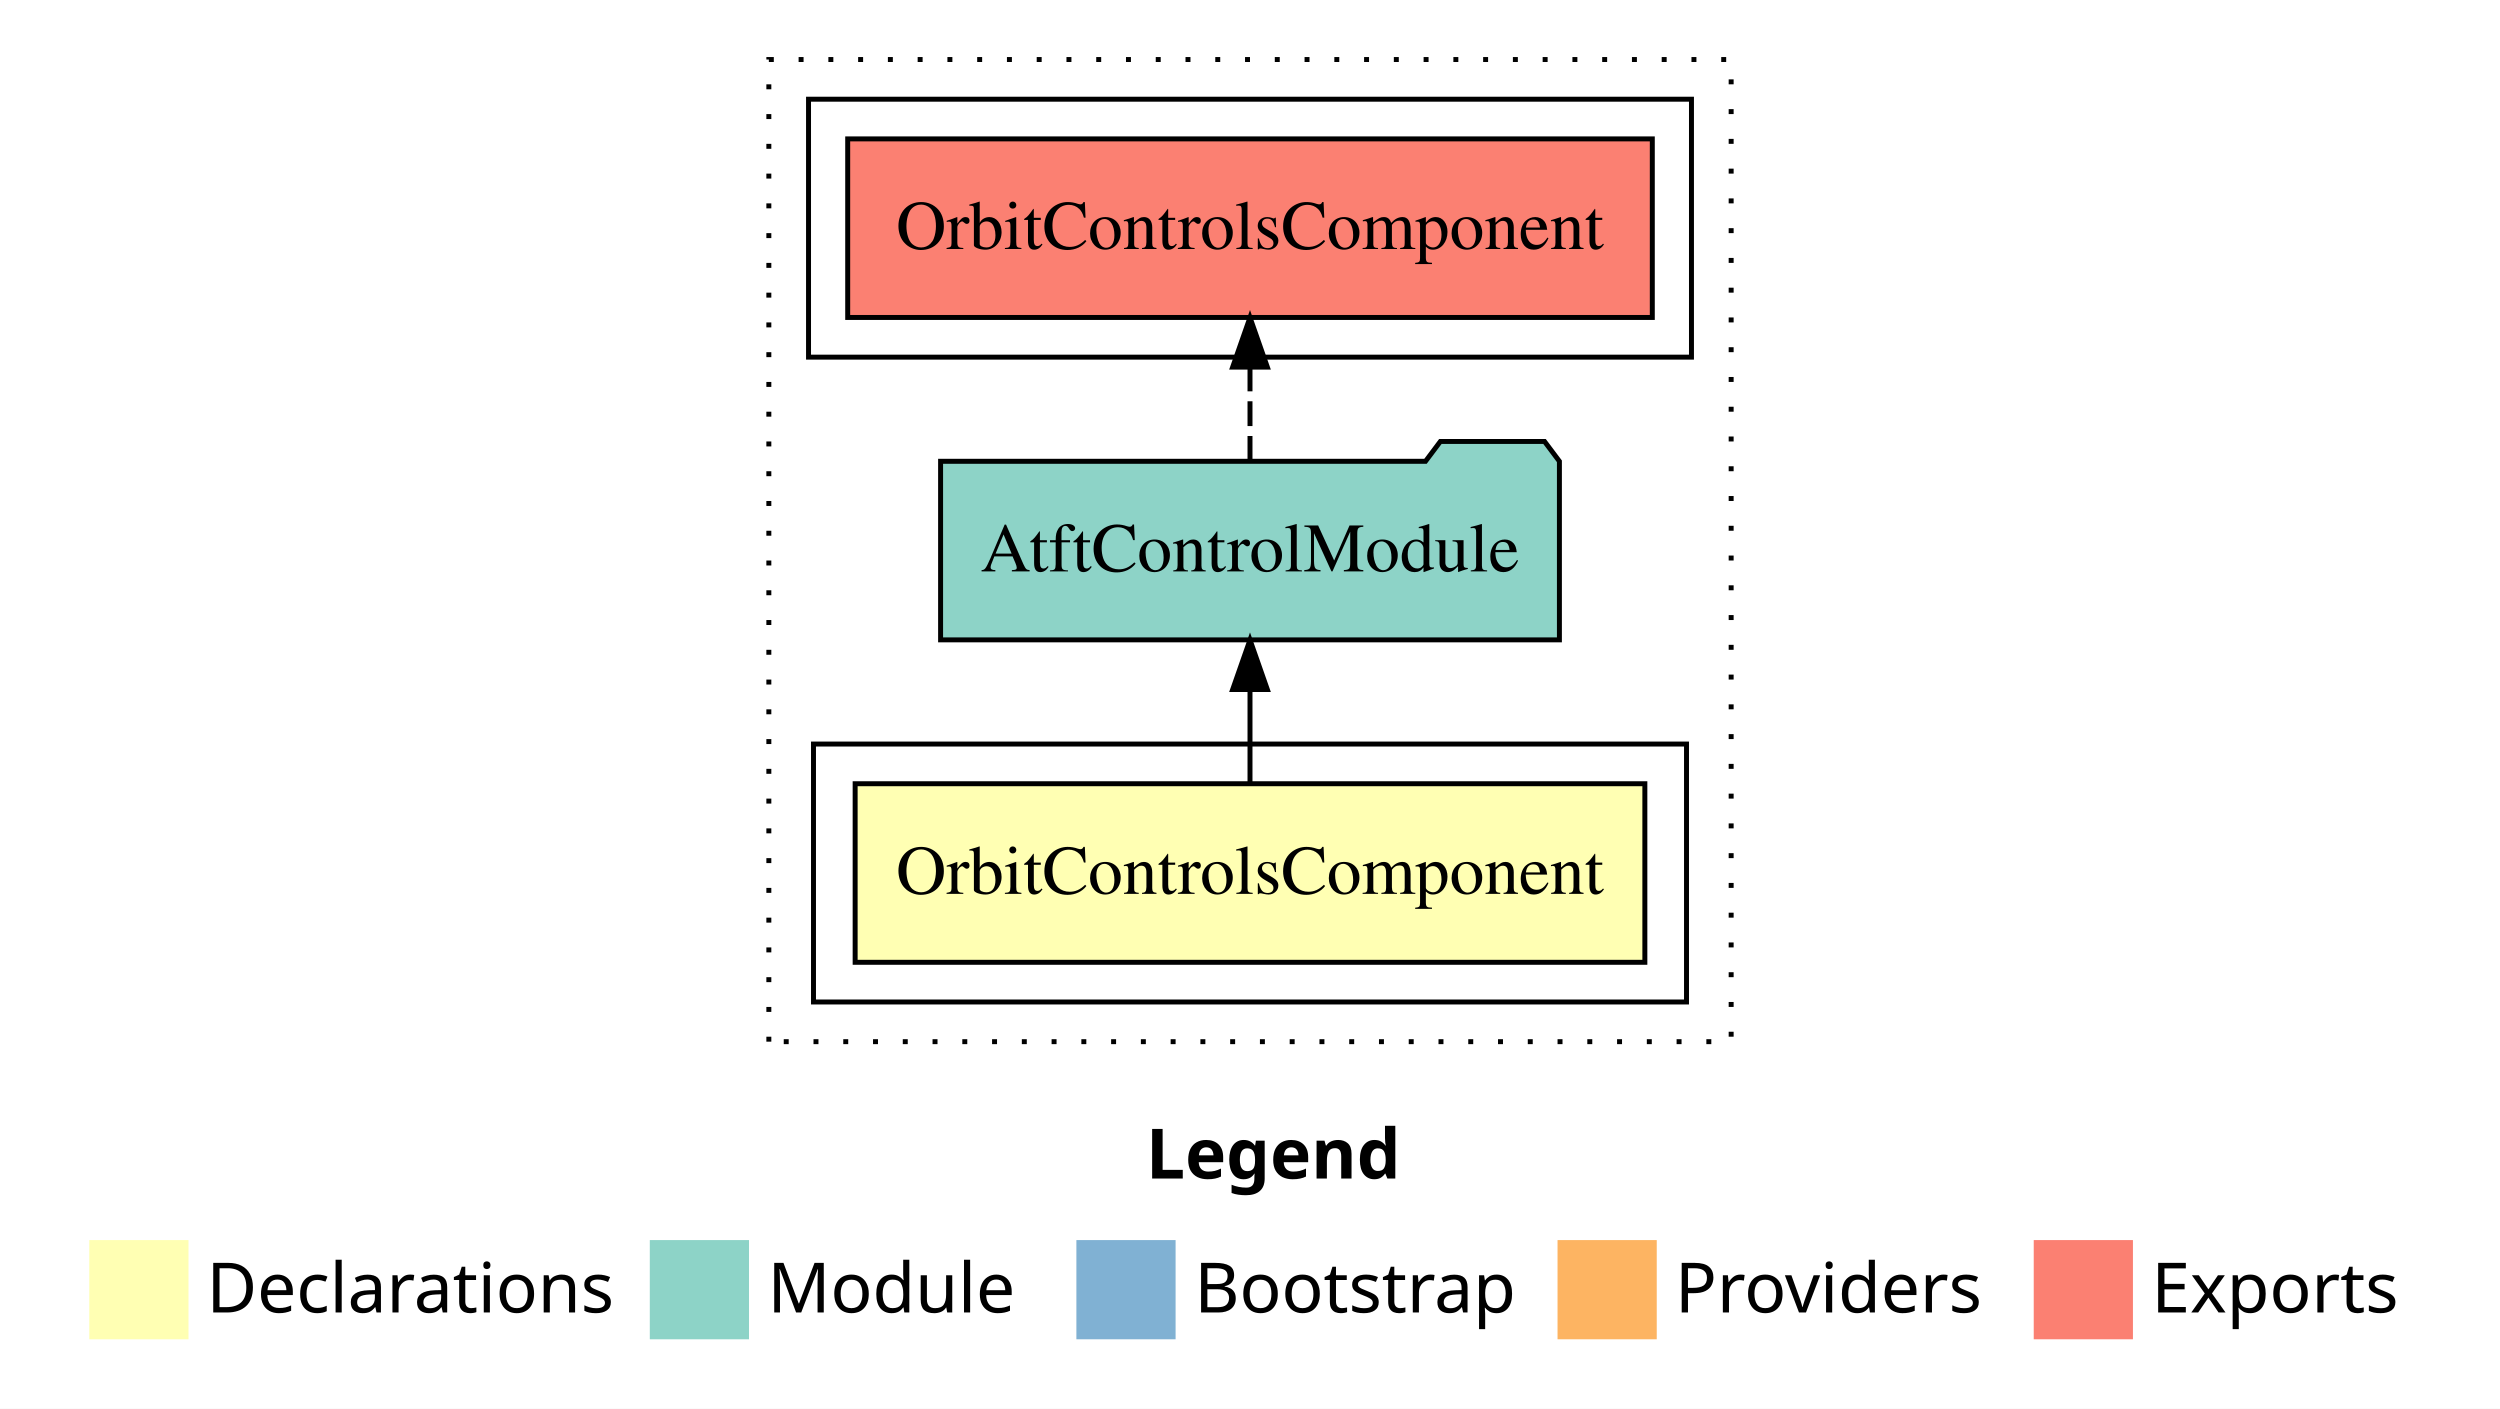
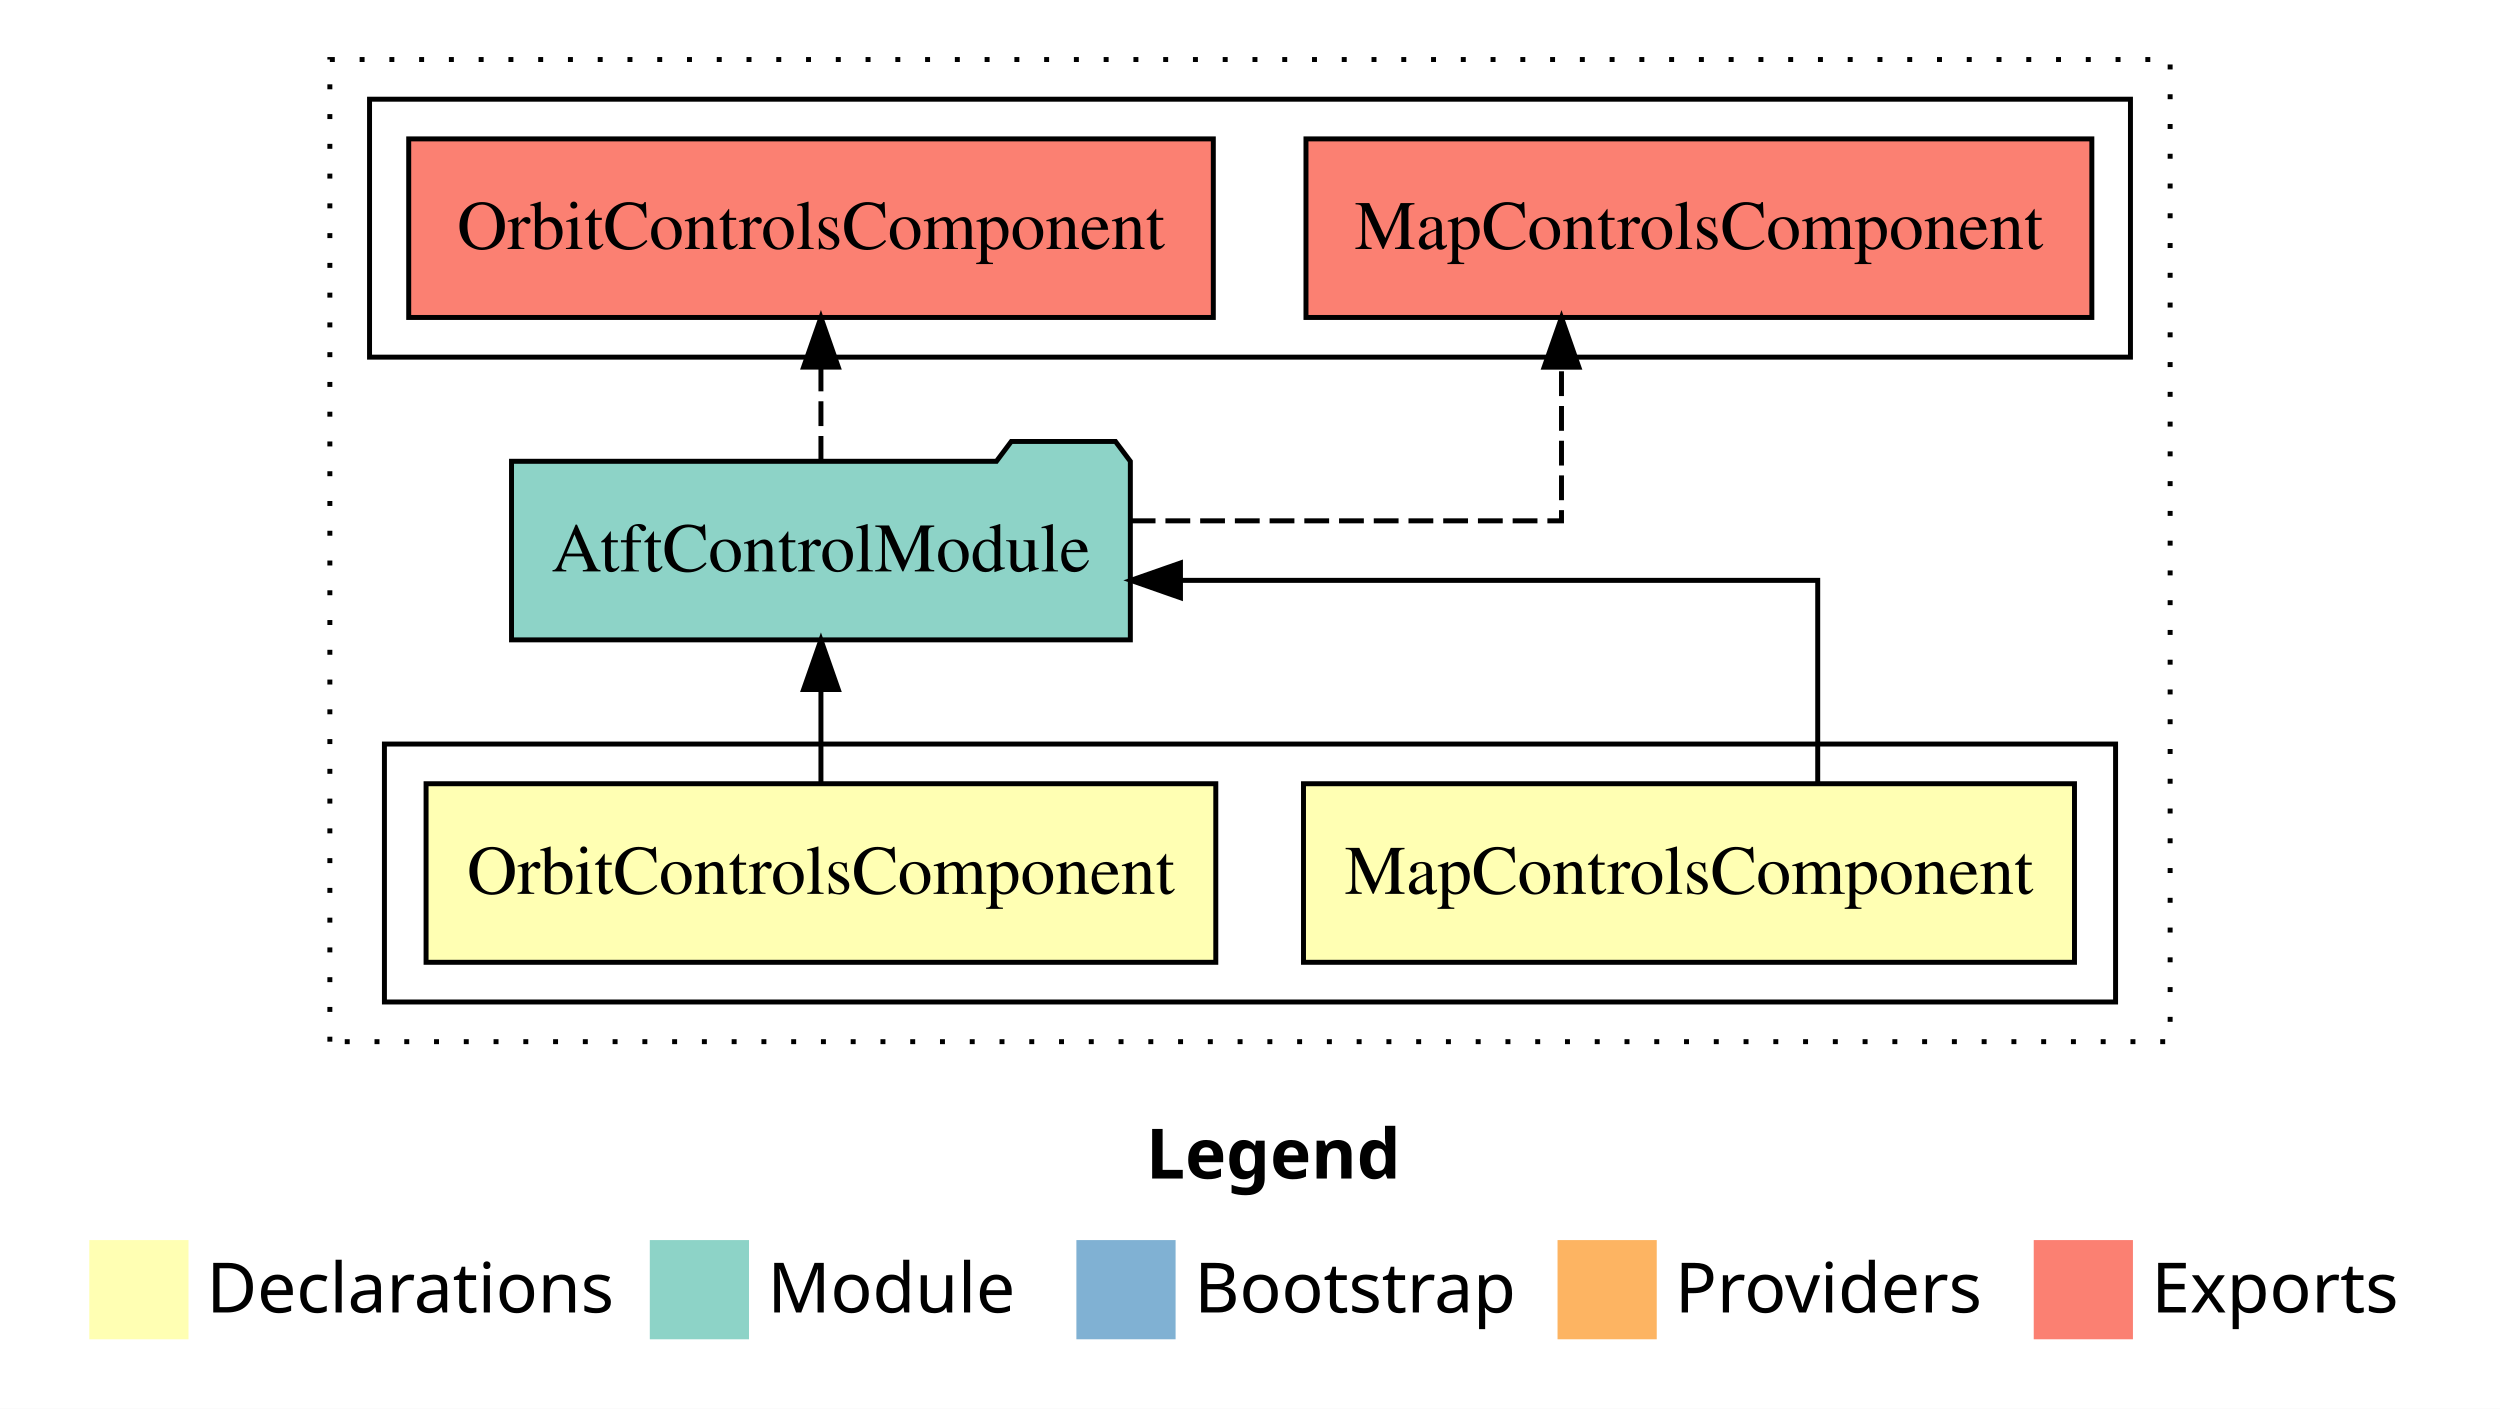
<svg xmlns="http://www.w3.org/2000/svg" width="504pt" height="284pt" viewBox="0.00 0.00 504.00 284.00">
  <g id="graph0" class="graph" transform="scale(1 1) rotate(0) translate(4 280)">
    <polygon fill="#ffffff" stroke="transparent" points="-4,4 -4,-280 500,-280 500,4 -4,4" />
    <text text-anchor="start" x="227.009" y="-42.4" font-family="sans-serif" font-weight="bold" font-size="14.00" fill="#000000">Legend</text>
    <polygon fill="#ffffb3" stroke="transparent" points="14,-10 14,-30 34,-30 34,-10 14,-10" />
    <text text-anchor="start" x="37.629" y="-15.4" font-family="sans-serif" font-size="14.00" fill="#000000">  Declarations</text>
    <polygon fill="#8dd3c7" stroke="transparent" points="127,-10 127,-30 147,-30 147,-10 127,-10" />
    <text text-anchor="start" x="150.725" y="-15.4" font-family="sans-serif" font-size="14.00" fill="#000000">  Module</text>
    <polygon fill="#80b1d3" stroke="transparent" points="213,-10 213,-30 233,-30 233,-10 213,-10" />
    <text text-anchor="start" x="236.781" y="-15.4" font-family="sans-serif" font-size="14.00" fill="#000000">  Bootstrap</text>
    <polygon fill="#fdb462" stroke="transparent" points="310,-10 310,-30 330,-30 330,-10 310,-10" />
    <text text-anchor="start" x="333.673" y="-15.4" font-family="sans-serif" font-size="14.00" fill="#000000">  Providers</text>
    <polygon fill="#fb8072" stroke="transparent" points="406,-10 406,-30 426,-30 426,-10 406,-10" />
    <text text-anchor="start" x="429.726" y="-15.4" font-family="sans-serif" font-size="14.00" fill="#000000">  Exports</text>
    <g id="clust1" class="cluster">
-       <polygon fill="none" stroke="#000000" stroke-dasharray="1,5" points="151,-70 151,-268 345,-268 345,-70 151,-70" />
+       <polygon fill="none" stroke="#000000" stroke-dasharray="1,5" points="62.5,-70 62.5,-268 433.5,-268 433.5,-70 62.5,-70" />
    </g>
    <g id="clust2" class="cluster">
-       <polygon fill="none" stroke="#000000" points="160,-78 160,-130 336,-130 336,-78 160,-78" />
+       <polygon fill="none" stroke="#000000" points="73.5,-78 73.5,-130 422.5,-130 422.5,-78 73.5,-78" />
    </g>
-     <g id="clust5" class="cluster">
-       <polygon fill="none" stroke="#000000" points="159,-208 159,-260 337,-260 337,-208 159,-208" />
+     <g id="clust6" class="cluster">
+       <polygon fill="none" stroke="#000000" points="70.5,-208 70.5,-260 425.5,-260 425.5,-208 70.5,-208" />
    </g>
    <g id="node1" class="node">
-       <polygon fill="#ffffb3" stroke="#000000" points="327.604,-122 168.396,-122 168.396,-86 327.604,-86 327.604,-122" />
-       <text text-anchor="middle" x="248" y="-99.8" font-family="Times,serif" font-size="14.00" fill="#000000">OrbitControlsComponent</text>
+       <polygon fill="#ffffb3" stroke="#000000" points="414.215,-122 258.785,-122 258.785,-86 414.215,-86 414.215,-122" />
+       <text text-anchor="middle" x="336.5" y="-99.8" font-family="Times,serif" font-size="14.00" fill="#000000">MapControlsComponent</text>
+     </g>
+     <g id="node3" class="node">
+       <polygon fill="#8dd3c7" stroke="#000000" points="223.877,-187 220.877,-191 199.877,-191 196.877,-187 99.123,-187 99.123,-151 223.877,-151 223.877,-187" />
+       <text text-anchor="middle" x="161.5" y="-164.8" font-family="Times,serif" font-size="14.00" fill="#000000">AtftControlModule</text>
+     </g>
+     <g id="edge1" class="edge">
+       <path fill="none" stroke="#000000" d="M362.452,-122.022C362.452,-139.373 362.452,-163 362.452,-163 362.452,-163 233.981,-163 233.981,-163" />
+       <polygon fill="#000000" stroke="#000000" points="233.981,-159.5 223.981,-163 233.981,-166.5 233.981,-159.5" />
    </g>
    <g id="node2" class="node">
-       <polygon fill="#8dd3c7" stroke="#000000" points="310.377,-187 307.377,-191 286.377,-191 283.377,-187 185.623,-187 185.623,-151 310.377,-151 310.377,-187" />
-       <text text-anchor="middle" x="248" y="-164.8" font-family="Times,serif" font-size="14.00" fill="#000000">AtftControlModule</text>
-     </g>
-     <g id="edge1" class="edge">
-       <path fill="none" stroke="#000000" d="M248,-122.106C248,-122.106 248,-140.991 248,-140.991" />
-       <polygon fill="#000000" stroke="#000000" points="244.5,-140.991 248,-150.991 251.5,-140.991 244.5,-140.991" />
-     </g>
-     <g id="node3" class="node">
-       <polygon fill="#fb8072" stroke="#000000" points="329.104,-252 166.896,-252 166.896,-216 329.104,-216 329.104,-252" />
-       <text text-anchor="middle" x="248" y="-229.8" font-family="Times,serif" font-size="14.00" fill="#000000">OrbitControlsComponent </text>
+       <polygon fill="#ffffb3" stroke="#000000" points="241.104,-122 81.896,-122 81.896,-86 241.104,-86 241.104,-122" />
+       <text text-anchor="middle" x="161.5" y="-99.8" font-family="Times,serif" font-size="14.00" fill="#000000">OrbitControlsComponent</text>
    </g>
    <g id="edge2" class="edge">
-       <path fill="none" stroke="#000000" stroke-dasharray="5,2" d="M248,-187.106C248,-187.106 248,-205.991 248,-205.991" />
-       <polygon fill="#000000" stroke="#000000" points="244.5,-205.991 248,-215.991 251.5,-205.991 244.5,-205.991" />
+       <path fill="none" stroke="#000000" d="M161.5,-122.106C161.5,-122.106 161.5,-140.991 161.5,-140.991" />
+       <polygon fill="#000000" stroke="#000000" points="158,-140.991 161.5,-150.991 165,-140.991 158,-140.991" />
+     </g>
+     <g id="node4" class="node">
+       <polygon fill="#fb8072" stroke="#000000" points="417.715,-252 259.285,-252 259.285,-216 417.715,-216 417.715,-252" />
+       <text text-anchor="middle" x="338.5" y="-229.8" font-family="Times,serif" font-size="14.00" fill="#000000">MapControlsComponent </text>
+     </g>
+     <g id="edge3" class="edge">
+       <path fill="none" stroke="#000000" stroke-dasharray="5,2" d="M223.951,-175C264.862,-175 310.798,-175 310.798,-175 310.798,-175 310.798,-205.977 310.798,-205.977" />
+       <polygon fill="#000000" stroke="#000000" points="307.298,-205.977 310.798,-215.977 314.298,-205.977 307.298,-205.977" />
+     </g>
+     <g id="node5" class="node">
+       <polygon fill="#fb8072" stroke="#000000" points="240.604,-252 78.396,-252 78.396,-216 240.604,-216 240.604,-252" />
+       <text text-anchor="middle" x="159.5" y="-229.8" font-family="Times,serif" font-size="14.00" fill="#000000">OrbitControlsComponent </text>
+     </g>
+     <g id="edge4" class="edge">
+       <path fill="none" stroke="#000000" stroke-dasharray="5,2" d="M161.5,-187.106C161.5,-187.106 161.5,-205.991 161.5,-205.991" />
+       <polygon fill="#000000" stroke="#000000" points="158,-205.991 161.5,-215.991 165,-205.991 158,-205.991" />
    </g>
  </g>
</svg>
